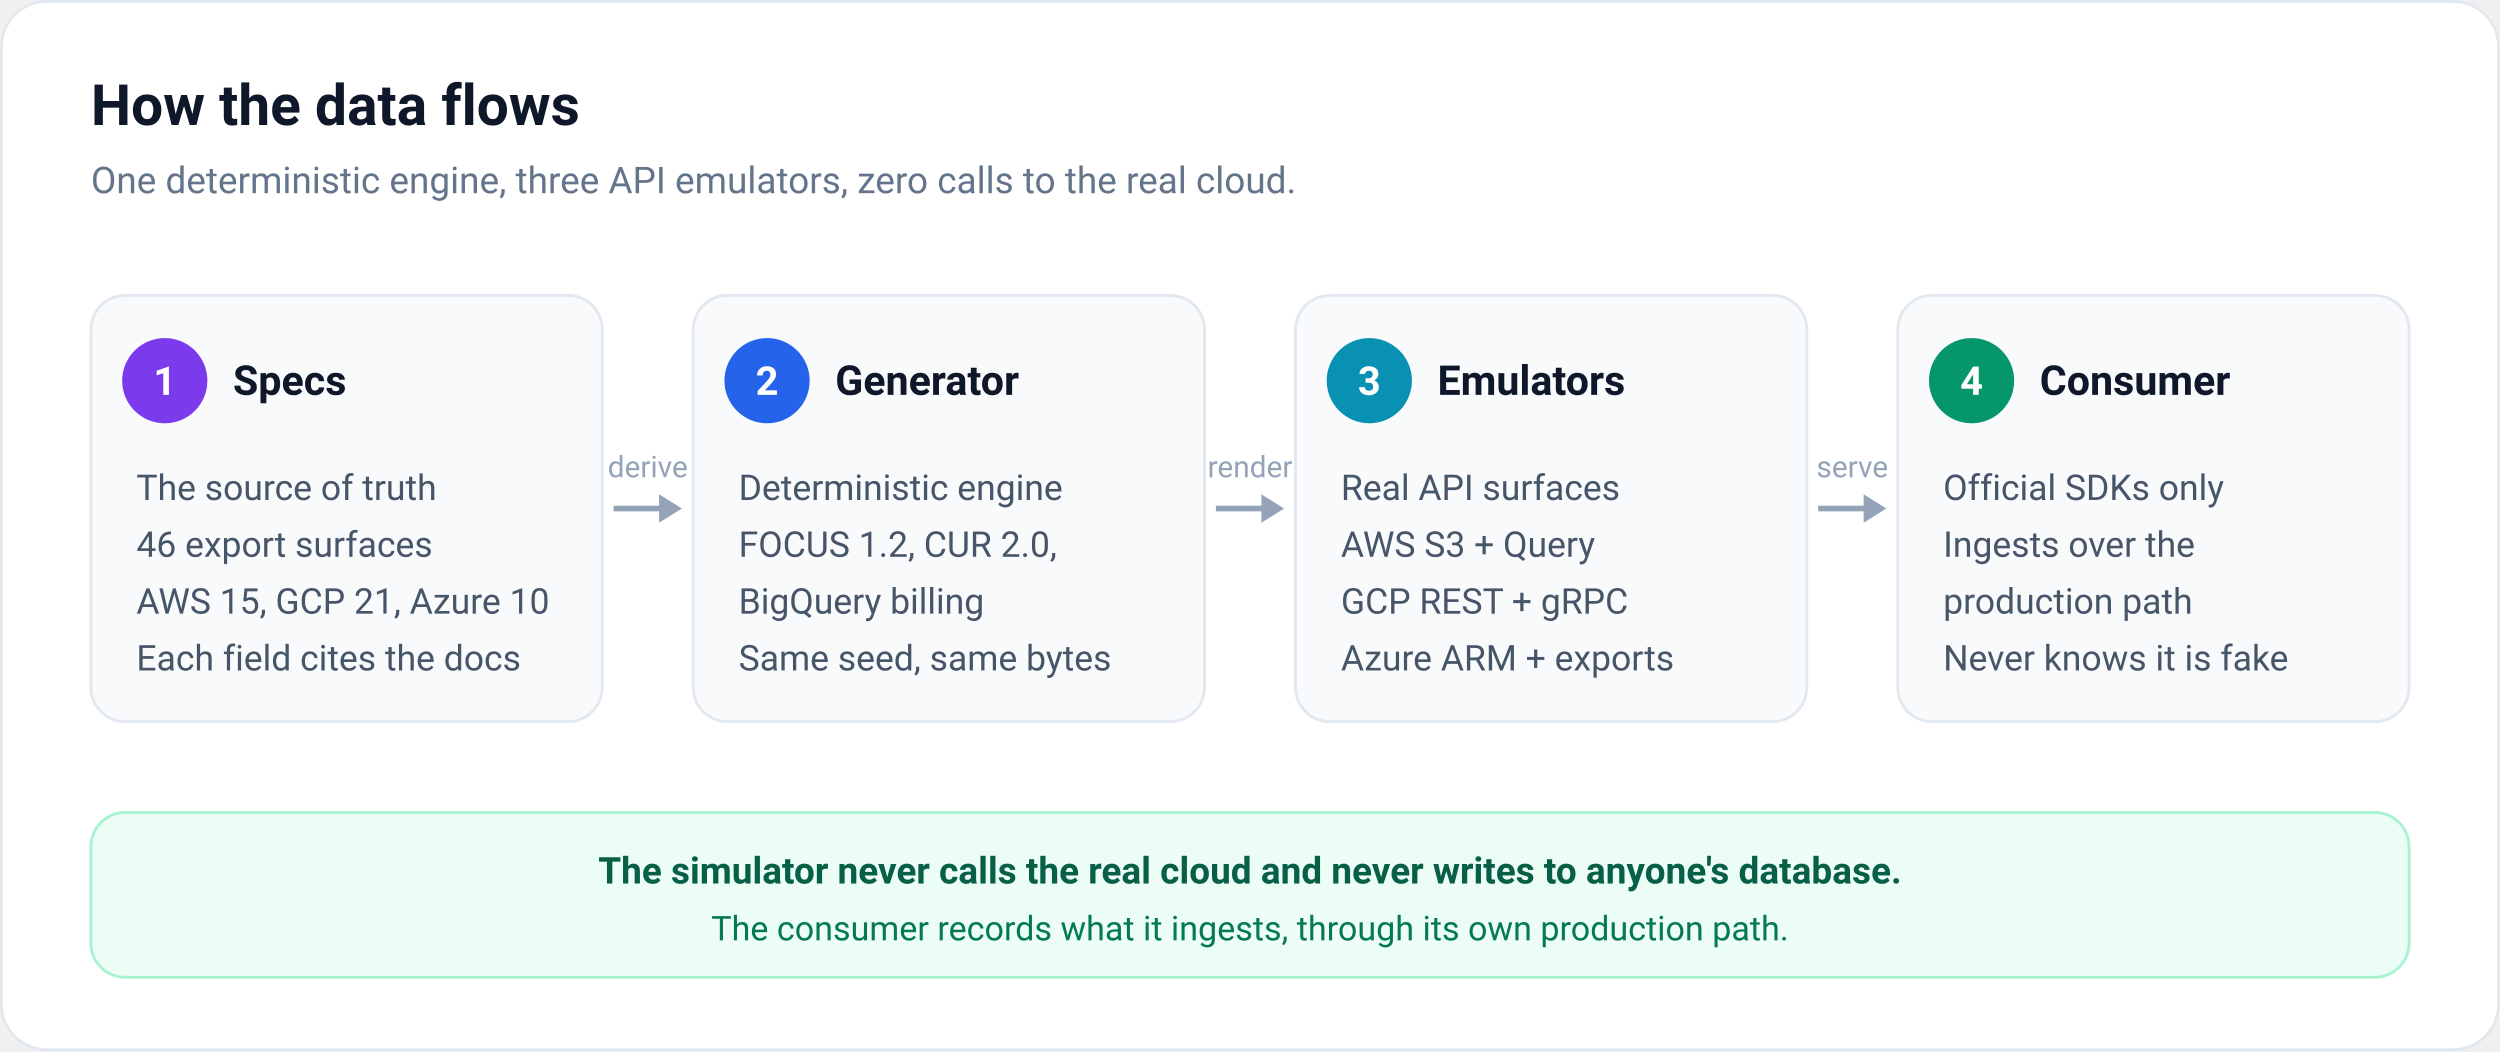
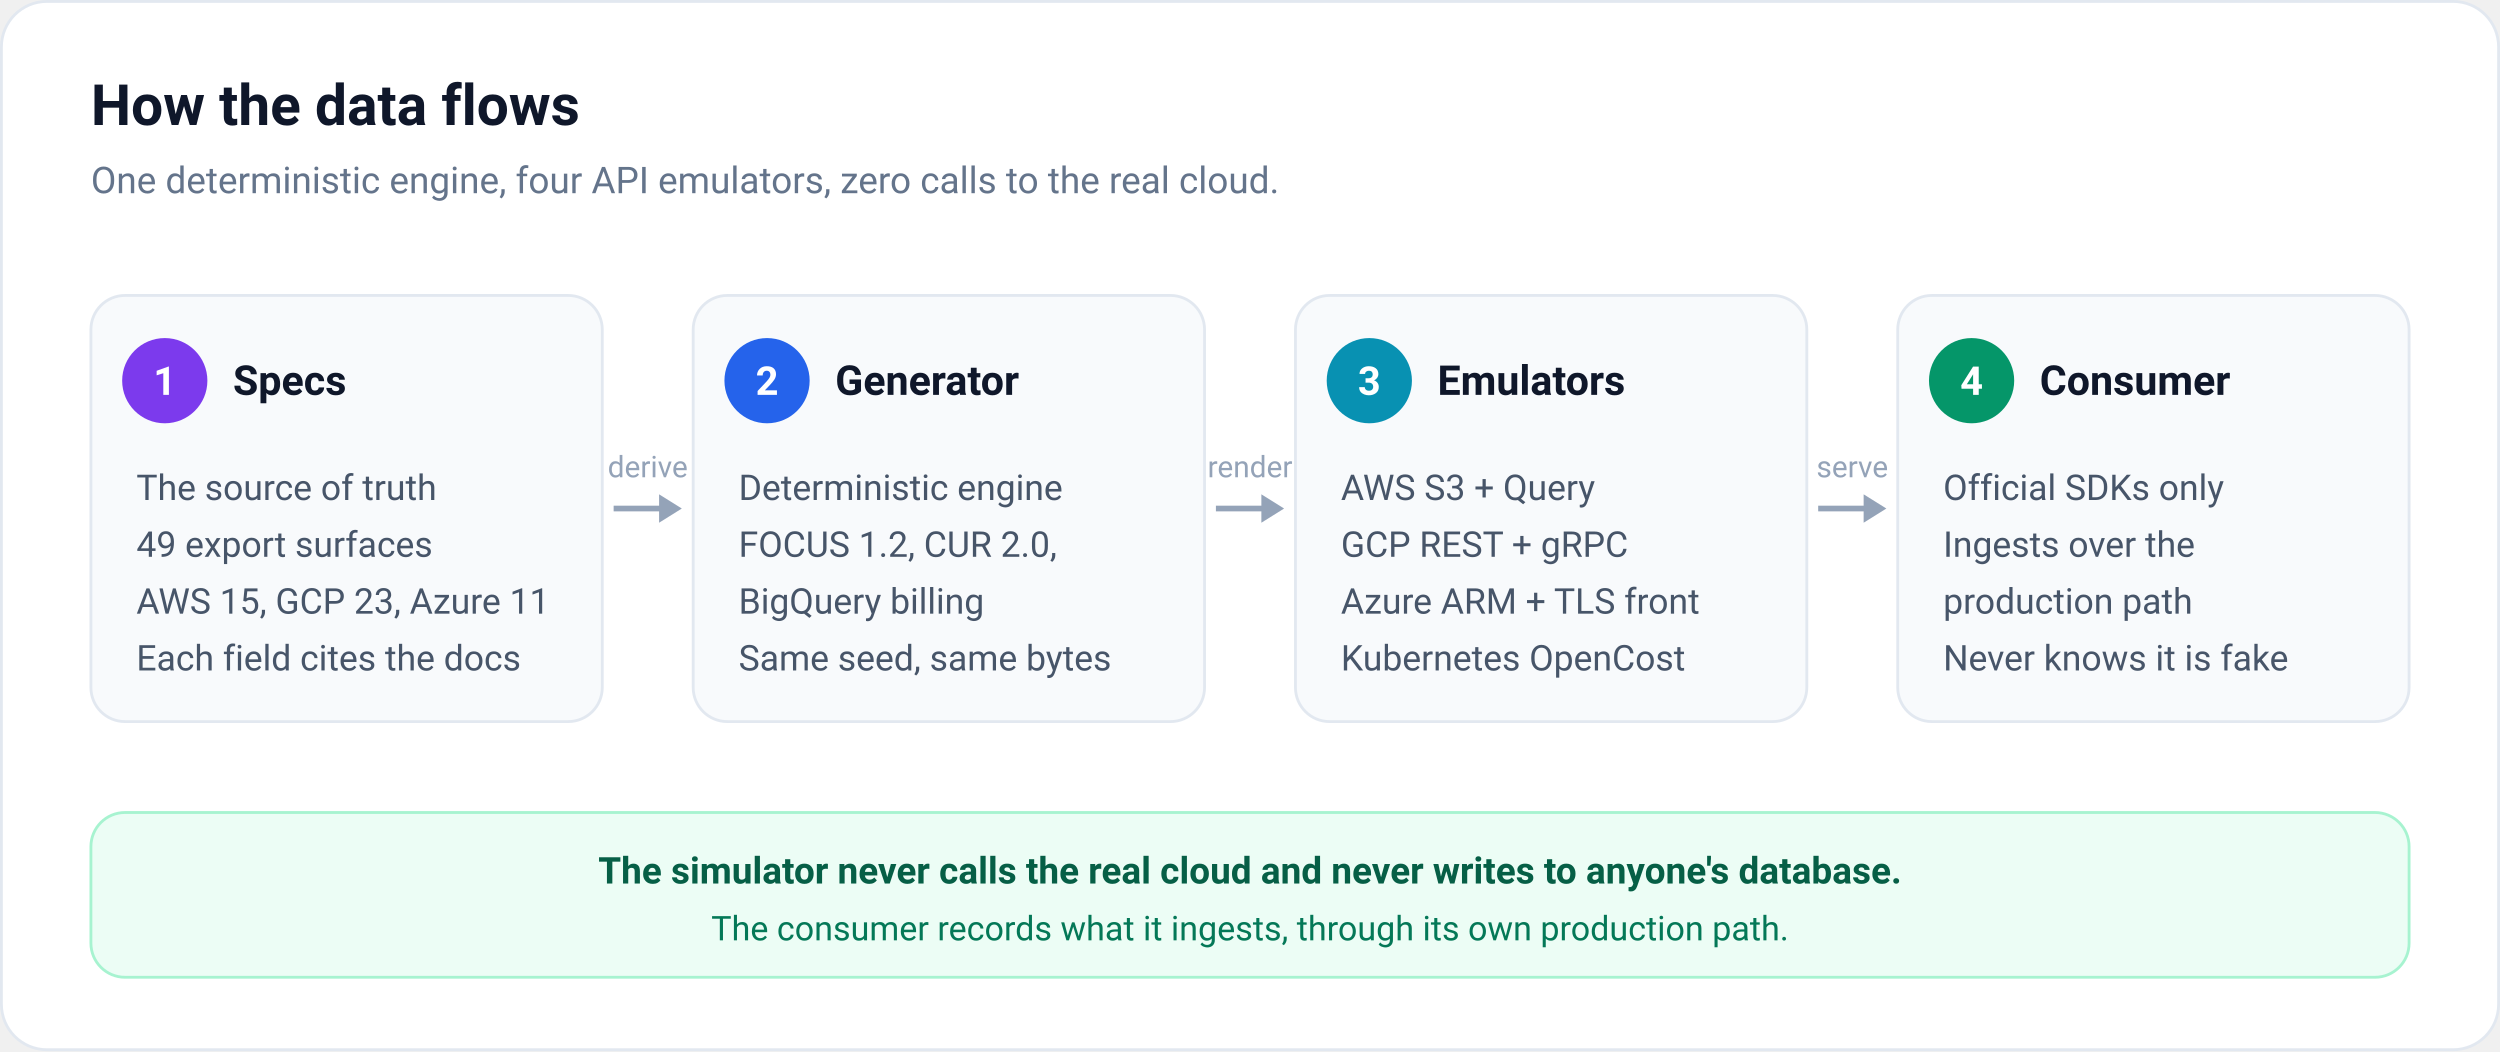
- <svg xmlns="http://www.w3.org/2000/svg" width="880" height="370" viewBox="0 0 880 370" role="img" aria-label="How the data flows: specs are the source of truth, a deterministic generator renders them, three API emulators serve them, and a consumer ingests over its own production path.">
+ <svg xmlns="http://www.w3.org/2000/svg" width="880" height="370" viewBox="0 0 880 370" role="img" aria-label="How the data flows: specs are the source of truth, a deterministic generator renders them, four API emulators serve them, and a consumer ingests over its own production path.">
  <rect x="0.5" y="0.5" width="879" height="369" rx="16" fill="#FFFFFF" stroke="#E2E8F0" />
  <text x="32" y="44" font-family="-apple-system,BlinkMacSystemFont,'Segoe UI',Roboto,Helvetica,Arial,sans-serif" font-size="20" font-weight="700" fill="#0F172A">How the data flows</text>
-   <text x="32" y="68" font-family="-apple-system,BlinkMacSystemFont,'Segoe UI',Roboto,Helvetica,Arial,sans-serif" font-size="13" fill="#64748B">One deterministic engine, three API emulators, zero calls to the real cloud.</text>
+   <text x="32" y="68" font-family="-apple-system,BlinkMacSystemFont,'Segoe UI',Roboto,Helvetica,Arial,sans-serif" font-size="13" fill="#64748B">One deterministic engine, four API emulators, zero calls to the real cloud.</text>
  <g>
    <rect x="32" y="104" width="180" height="150" rx="12" fill="#F8FAFC" stroke="#E2E8F0" />
    <circle cx="58" cy="134" r="15" fill="#7C3AED" />
    <text x="58" y="139" text-anchor="middle" font-family="-apple-system,BlinkMacSystemFont,'Segoe UI',Roboto,Helvetica,Arial,sans-serif" font-size="14" font-weight="700" fill="#FFFFFF">1</text>
    <text x="82" y="139" font-family="-apple-system,BlinkMacSystemFont,'Segoe UI',Roboto,Helvetica,Arial,sans-serif" font-size="14.5" font-weight="700" fill="#0F172A">Specs</text>
    <text x="48" y="176" font-family="-apple-system,BlinkMacSystemFont,'Segoe UI',Roboto,Helvetica,Arial,sans-serif" font-size="12.5" fill="#475569">The source of truth</text>
-     <text x="48" y="196" font-family="-apple-system,BlinkMacSystemFont,'Segoe UI',Roboto,Helvetica,Arial,sans-serif" font-size="12.5" fill="#475569">46 export surfaces</text>
-     <text x="48" y="216" font-family="-apple-system,BlinkMacSystemFont,'Segoe UI',Roboto,Helvetica,Arial,sans-serif" font-size="12.5" fill="#475569">AWS 15, GCP 21, Azure 10</text>
+     <text x="48" y="196" font-family="-apple-system,BlinkMacSystemFont,'Segoe UI',Roboto,Helvetica,Arial,sans-serif" font-size="12.5" fill="#475569">49 export surfaces</text>
+     <text x="48" y="216" font-family="-apple-system,BlinkMacSystemFont,'Segoe UI',Roboto,Helvetica,Arial,sans-serif" font-size="12.5" fill="#475569">AWS 15, GCP 23, Azure 11</text>
    <text x="48" y="236" font-family="-apple-system,BlinkMacSystemFont,'Segoe UI',Roboto,Helvetica,Arial,sans-serif" font-size="12.5" fill="#475569">Each field cites the docs</text>
  </g>
  <g>
    <rect x="244" y="104" width="180" height="150" rx="12" fill="#F8FAFC" stroke="#E2E8F0" />
    <circle cx="270" cy="134" r="15" fill="#2563EB" />
    <text x="270" y="139" text-anchor="middle" font-family="-apple-system,BlinkMacSystemFont,'Segoe UI',Roboto,Helvetica,Arial,sans-serif" font-size="14" font-weight="700" fill="#FFFFFF">2</text>
    <text x="294" y="139" font-family="-apple-system,BlinkMacSystemFont,'Segoe UI',Roboto,Helvetica,Arial,sans-serif" font-size="14.5" font-weight="700" fill="#0F172A">Generator</text>
    <text x="260" y="176" font-family="-apple-system,BlinkMacSystemFont,'Segoe UI',Roboto,Helvetica,Arial,sans-serif" font-size="12.5" fill="#475569">Deterministic engine</text>
    <text x="260" y="196" font-family="-apple-system,BlinkMacSystemFont,'Segoe UI',Roboto,Helvetica,Arial,sans-serif" font-size="12.5" fill="#475569">FOCUS 1.2, CUR 2.0,</text>
    <text x="260" y="216" font-family="-apple-system,BlinkMacSystemFont,'Segoe UI',Roboto,Helvetica,Arial,sans-serif" font-size="12.5" fill="#475569">BigQuery billing</text>
    <text x="260" y="236" font-family="-apple-system,BlinkMacSystemFont,'Segoe UI',Roboto,Helvetica,Arial,sans-serif" font-size="12.5" fill="#475569">Same seed, same bytes</text>
  </g>
  <g>
    <rect x="456" y="104" width="180" height="150" rx="12" fill="#F8FAFC" stroke="#E2E8F0" />
    <circle cx="482" cy="134" r="15" fill="#0891B2" />
    <text x="482" y="139" text-anchor="middle" font-family="-apple-system,BlinkMacSystemFont,'Segoe UI',Roboto,Helvetica,Arial,sans-serif" font-size="14" font-weight="700" fill="#FFFFFF">3</text>
    <text x="506" y="139" font-family="-apple-system,BlinkMacSystemFont,'Segoe UI',Roboto,Helvetica,Arial,sans-serif" font-size="14.5" font-weight="700" fill="#0F172A">Emulators</text>
-     <text x="472" y="176" font-family="-apple-system,BlinkMacSystemFont,'Segoe UI',Roboto,Helvetica,Arial,sans-serif" font-size="12.5" fill="#475569">Real API surfaces</text>
-     <text x="472" y="196" font-family="-apple-system,BlinkMacSystemFont,'Segoe UI',Roboto,Helvetica,Arial,sans-serif" font-size="12.5" fill="#475569">AWS S3 + Query</text>
-     <text x="472" y="216" font-family="-apple-system,BlinkMacSystemFont,'Segoe UI',Roboto,Helvetica,Arial,sans-serif" font-size="12.5" fill="#475569">GCP REST + gRPC</text>
-     <text x="472" y="236" font-family="-apple-system,BlinkMacSystemFont,'Segoe UI',Roboto,Helvetica,Arial,sans-serif" font-size="12.5" fill="#475569">Azure ARM + exports</text>
+     <text x="472" y="176" font-family="-apple-system,BlinkMacSystemFont,'Segoe UI',Roboto,Helvetica,Arial,sans-serif" font-size="12.5" fill="#475569">AWS S3 + Query</text>
+     <text x="472" y="196" font-family="-apple-system,BlinkMacSystemFont,'Segoe UI',Roboto,Helvetica,Arial,sans-serif" font-size="12.5" fill="#475569">GCP REST + gRPC</text>
+     <text x="472" y="216" font-family="-apple-system,BlinkMacSystemFont,'Segoe UI',Roboto,Helvetica,Arial,sans-serif" font-size="12.5" fill="#475569">Azure ARM + TLS front</text>
+     <text x="472" y="236" font-family="-apple-system,BlinkMacSystemFont,'Segoe UI',Roboto,Helvetica,Arial,sans-serif" font-size="12.5" fill="#475569">Kubernetes OpenCost</text>
  </g>
  <g>
    <rect x="668" y="104" width="180" height="150" rx="12" fill="#F8FAFC" stroke="#E2E8F0" />
    <circle cx="694" cy="134" r="15" fill="#059669" />
    <text x="694" y="139" text-anchor="middle" font-family="-apple-system,BlinkMacSystemFont,'Segoe UI',Roboto,Helvetica,Arial,sans-serif" font-size="14" font-weight="700" fill="#FFFFFF">4</text>
    <text x="718" y="139" font-family="-apple-system,BlinkMacSystemFont,'Segoe UI',Roboto,Helvetica,Arial,sans-serif" font-size="14.5" font-weight="700" fill="#0F172A">Consumer</text>
    <text x="684" y="176" font-family="-apple-system,BlinkMacSystemFont,'Segoe UI',Roboto,Helvetica,Arial,sans-serif" font-size="12.5" fill="#475569">Official SDKs only</text>
    <text x="684" y="196" font-family="-apple-system,BlinkMacSystemFont,'Segoe UI',Roboto,Helvetica,Arial,sans-serif" font-size="12.5" fill="#475569">Ingests over the</text>
    <text x="684" y="216" font-family="-apple-system,BlinkMacSystemFont,'Segoe UI',Roboto,Helvetica,Arial,sans-serif" font-size="12.5" fill="#475569">production path</text>
    <text x="684" y="236" font-family="-apple-system,BlinkMacSystemFont,'Segoe UI',Roboto,Helvetica,Arial,sans-serif" font-size="12.5" fill="#475569">Never knows it is fake</text>
  </g>
  <g stroke="#94A3B8" stroke-width="2" fill="none">
    <line x1="216" y1="179" x2="234" y2="179" />
    <line x1="428" y1="179" x2="446" y2="179" />
    <line x1="640" y1="179" x2="658" y2="179" />
  </g>
  <g fill="#94A3B8">
    <path d="M240 179 l-8 -5 l0 10 z" />
    <path d="M452 179 l-8 -5 l0 10 z" />
    <path d="M664 179 l-8 -5 l0 10 z" />
  </g>
  <g font-family="-apple-system,BlinkMacSystemFont,'Segoe UI',Roboto,Helvetica,Arial,sans-serif" font-size="10.5" fill="#94A3B8" text-anchor="middle">
    <text x="228" y="168">derive</text>
    <text x="440" y="168">render</text>
    <text x="652" y="168">serve</text>
  </g>
  <rect x="32" y="286" width="816" height="58" rx="12" fill="#ECFDF5" stroke="#A7F3D0" />
  <text x="440" y="311" text-anchor="middle" font-family="-apple-system,BlinkMacSystemFont,'Segoe UI',Roboto,Helvetica,Arial,sans-serif" font-size="13" font-weight="600" fill="#065F46">The simulator never calls the real cloud and never writes to anyone's database.</text>
  <text x="440" y="331" text-anchor="middle" font-family="-apple-system,BlinkMacSystemFont,'Segoe UI',Roboto,Helvetica,Arial,sans-serif" font-size="12" fill="#047857">The consumer records what it ingests, through its own production path.</text>
</svg>
